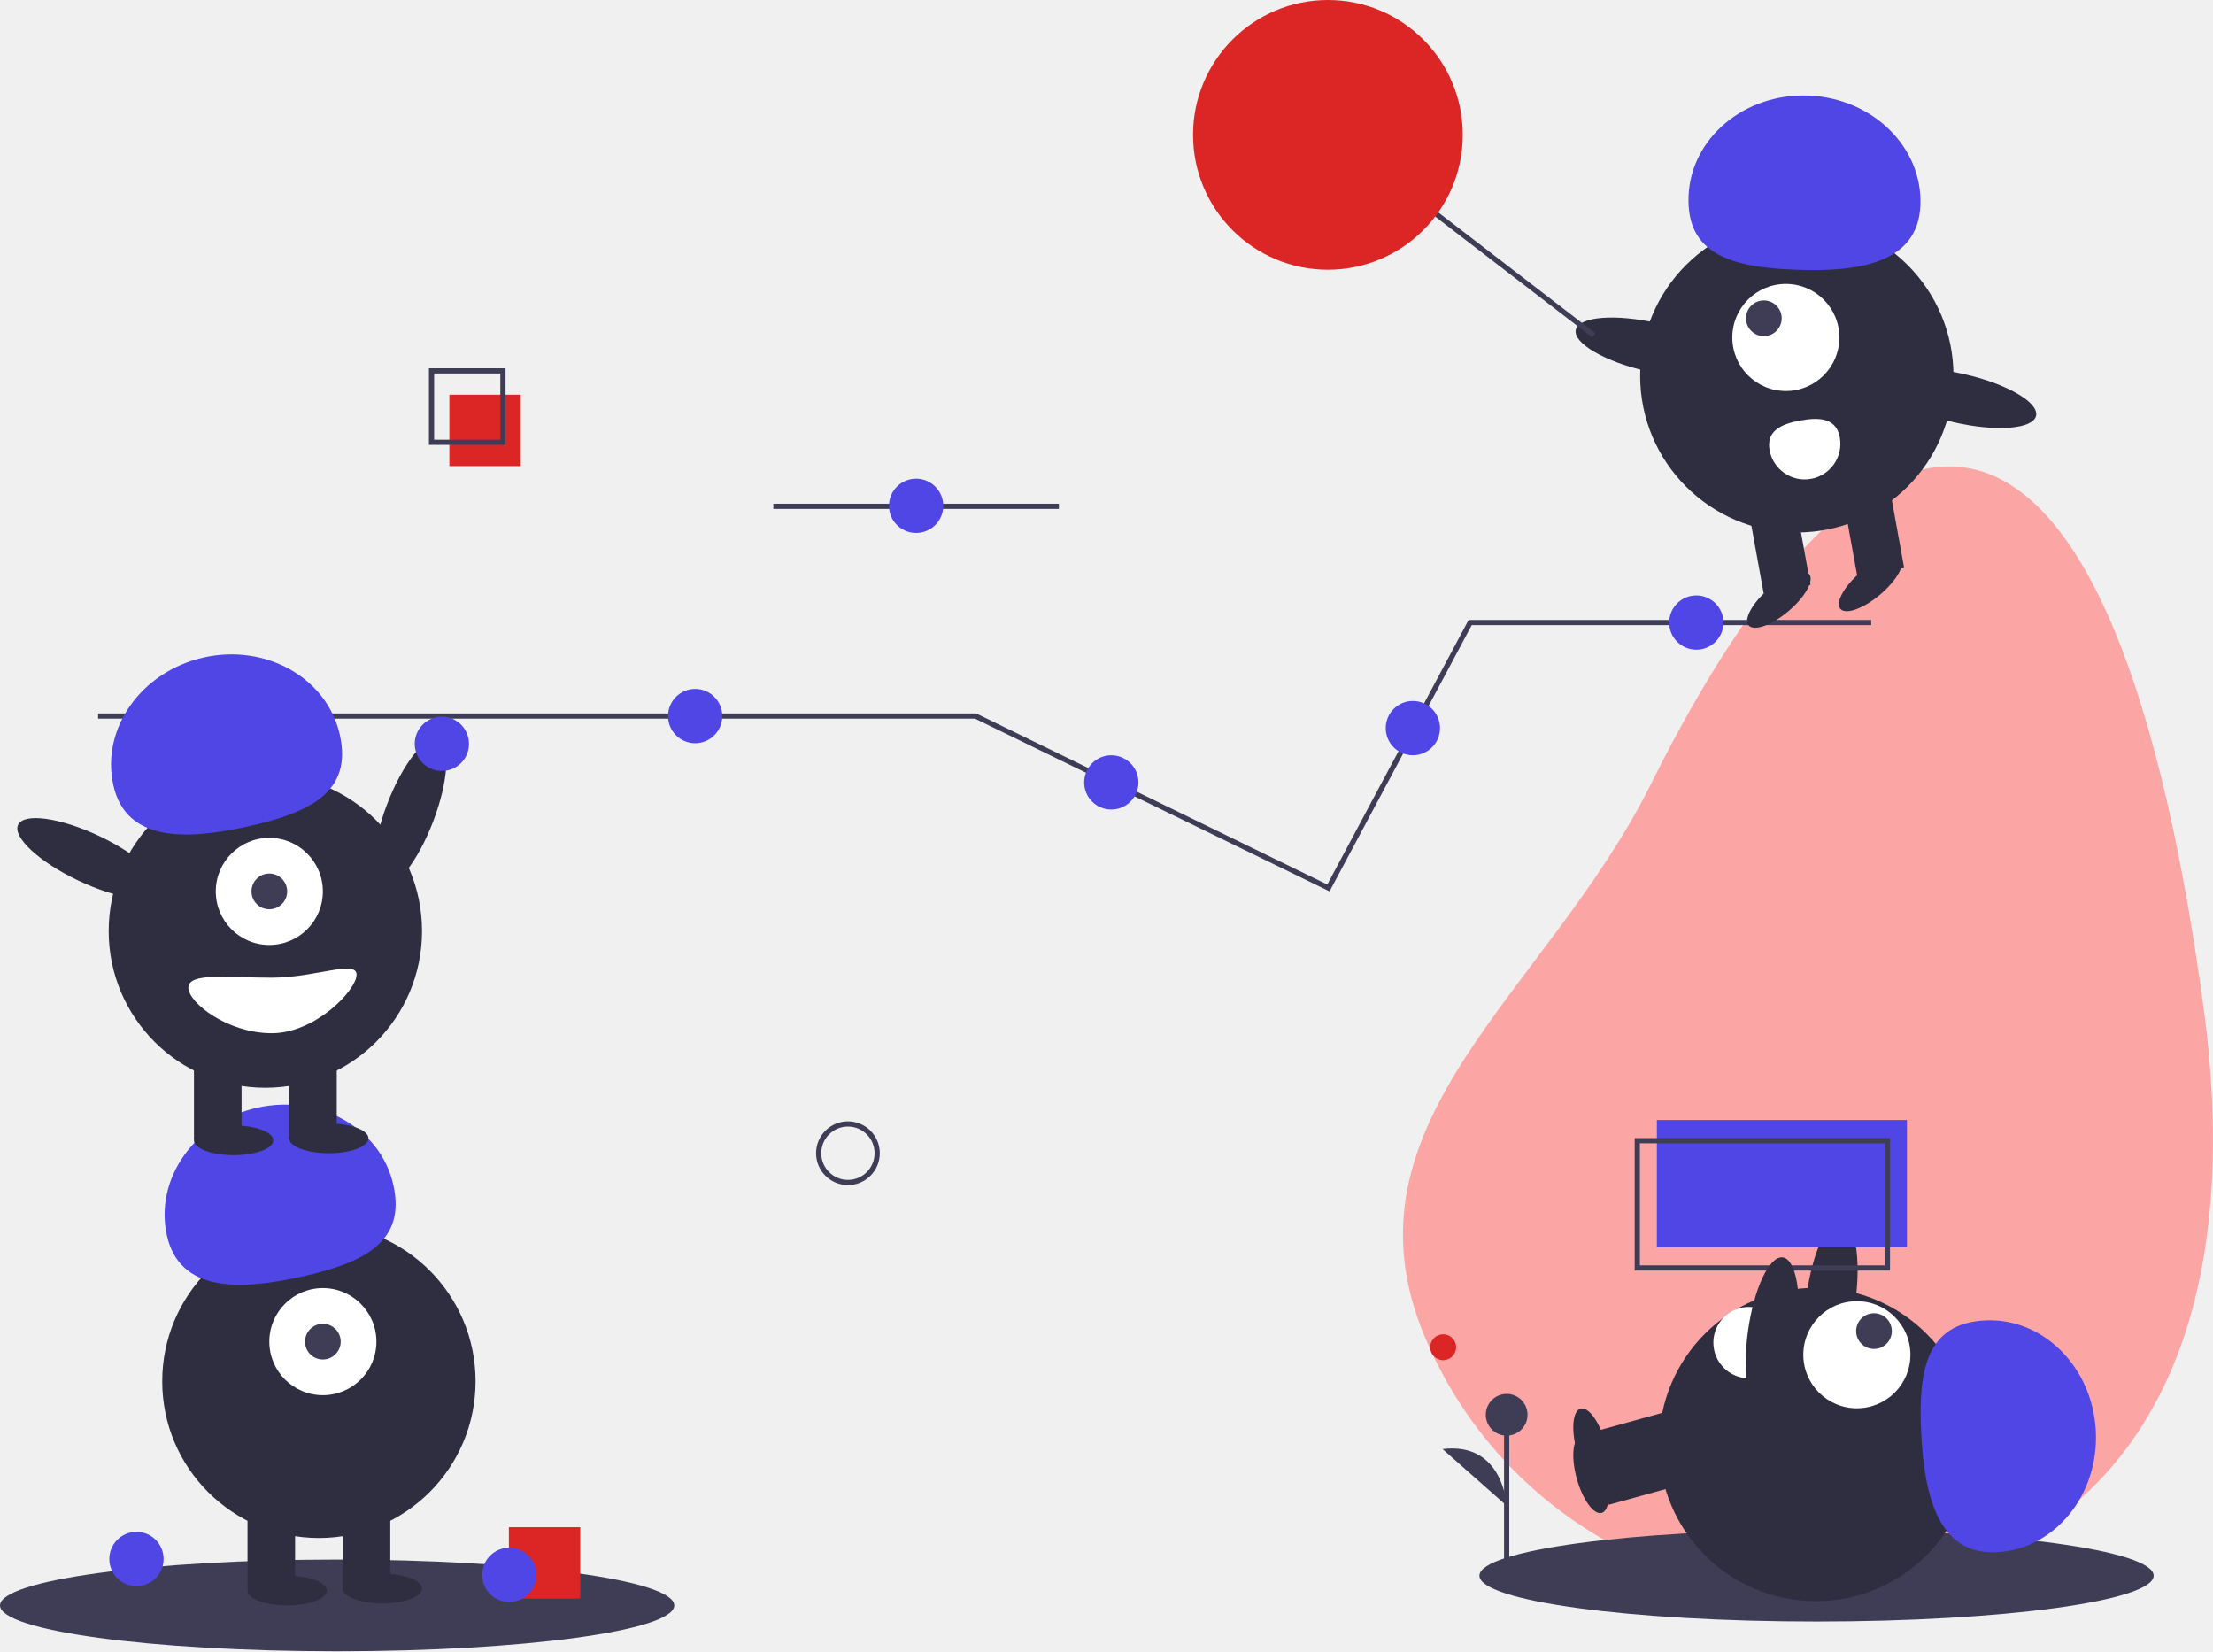
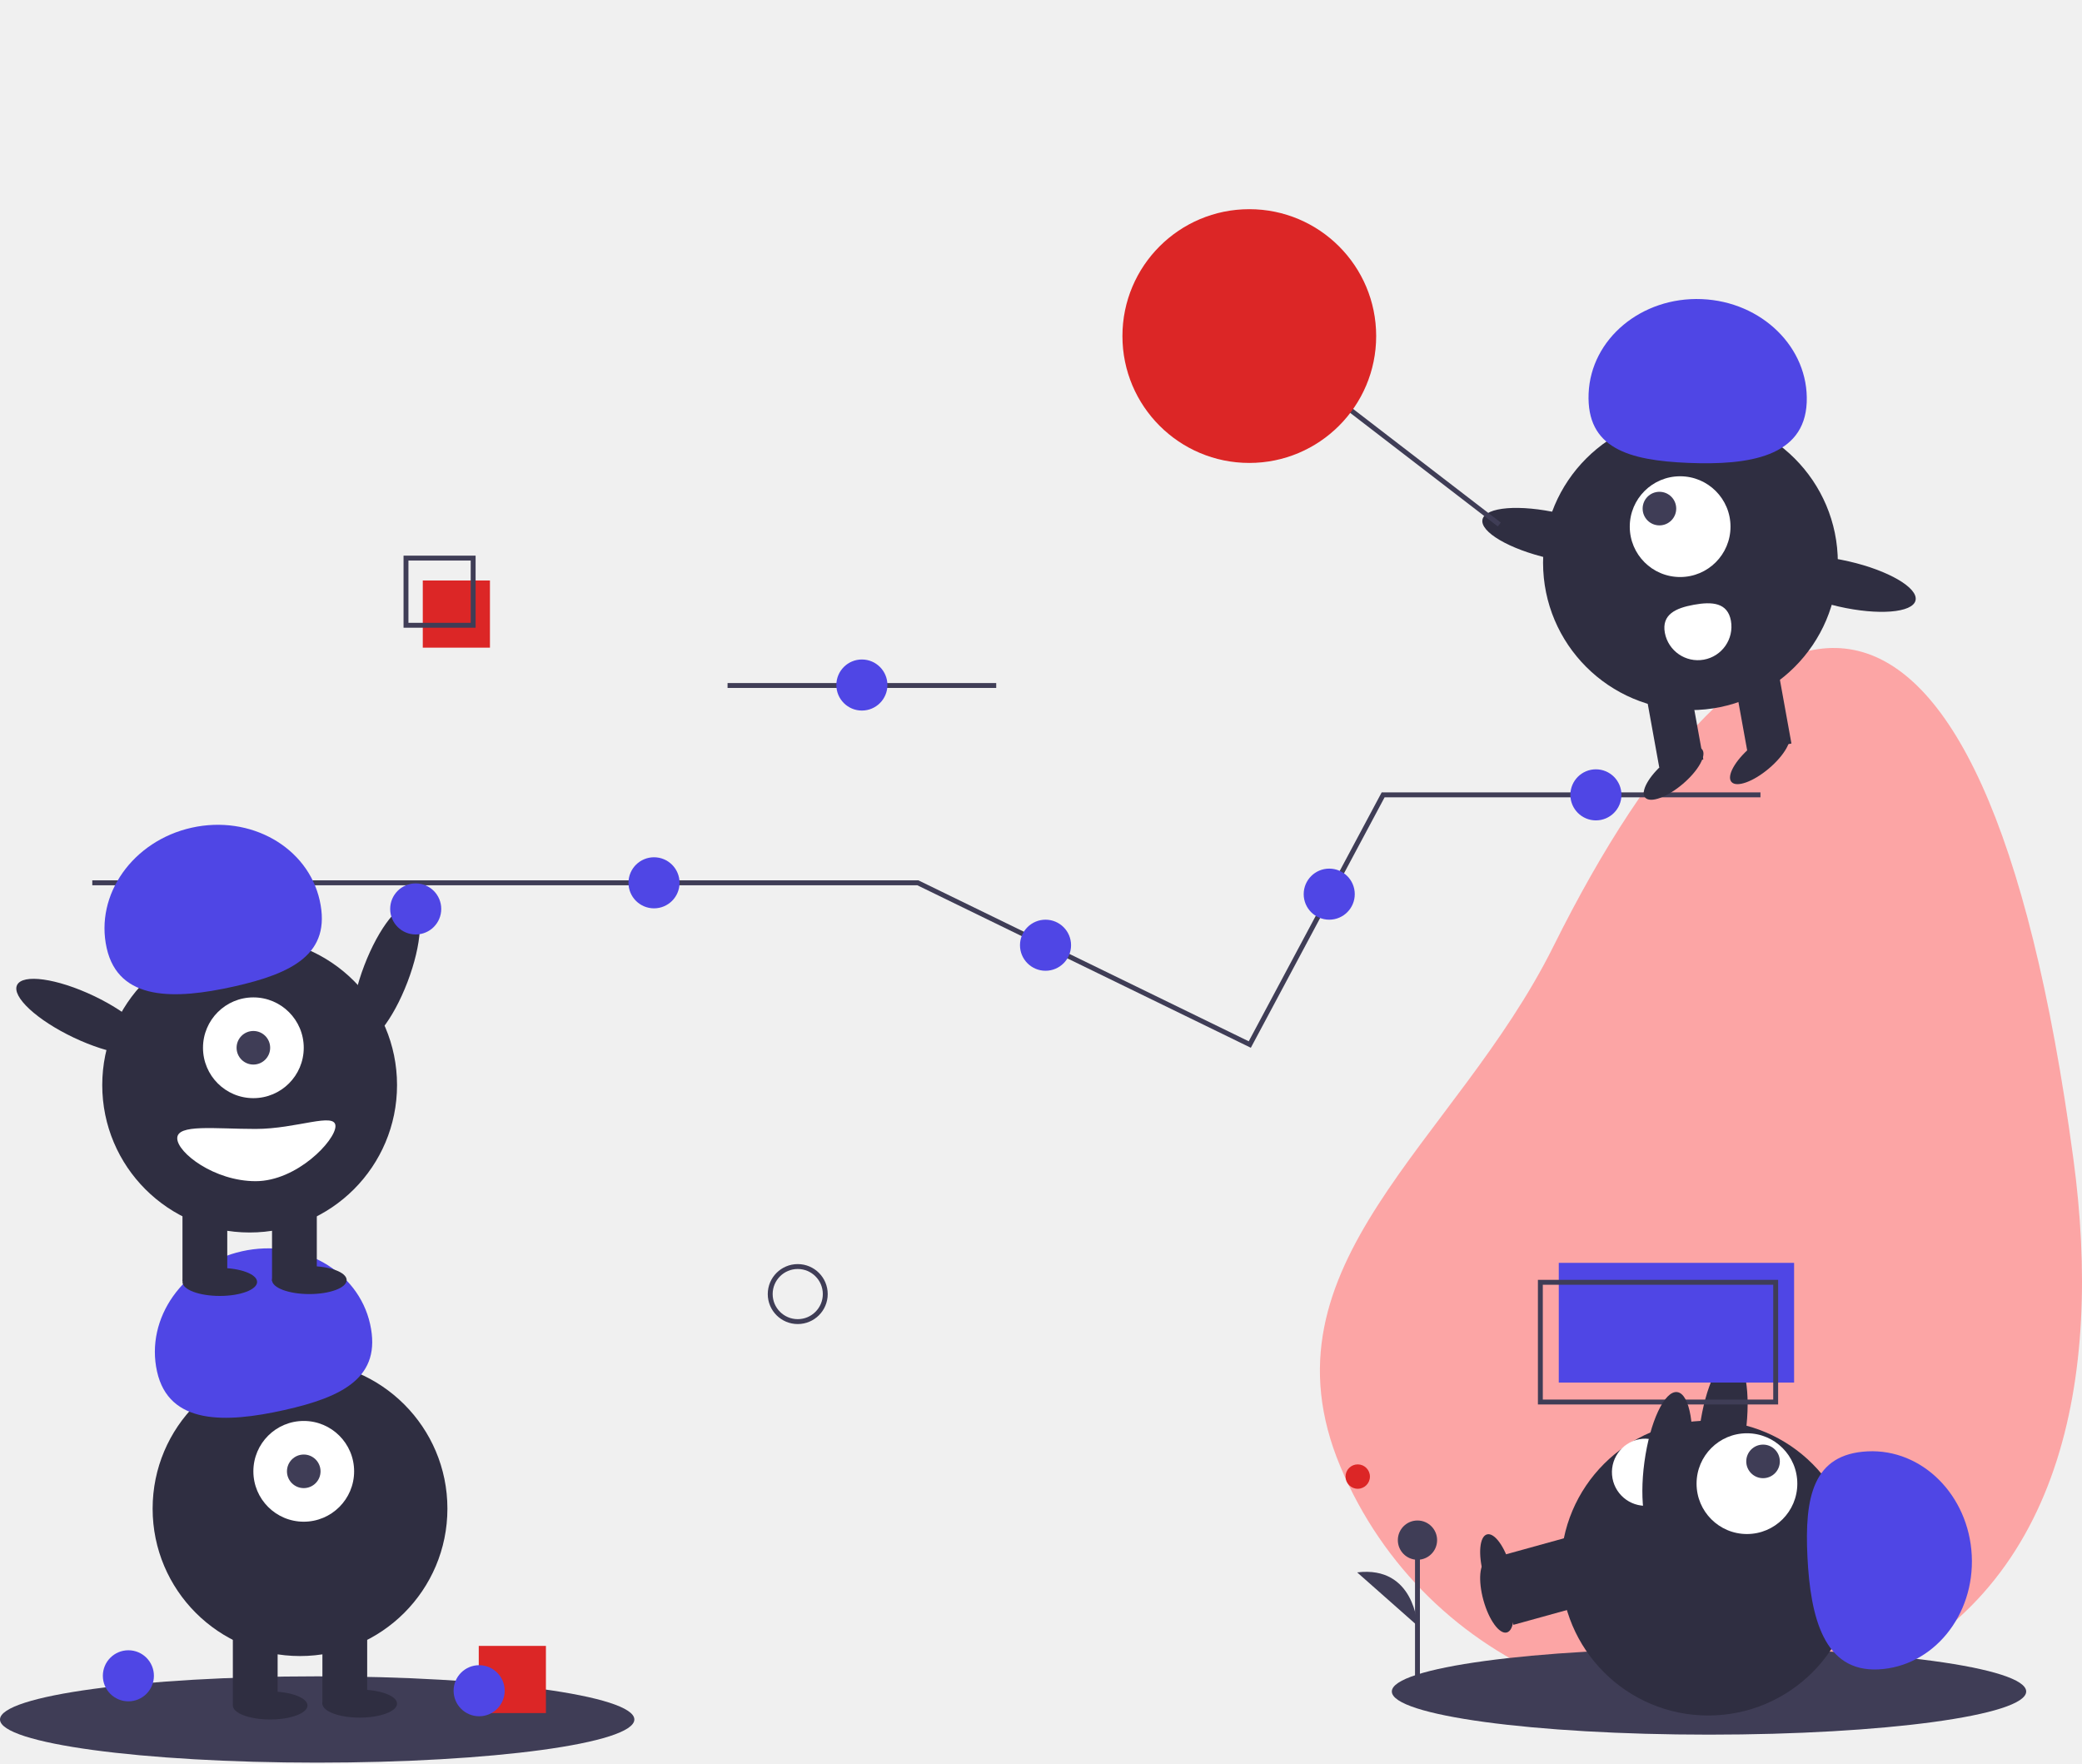
- <svg xmlns="http://www.w3.org/2000/svg" width="850" height="634.17" viewBox="0 0 850 634.17">
-   <line x2="109.686" transform="translate(297.033 194.45)" fill="none" stroke="#3f3d56" stroke-miterlimit="10" stroke-width="2" />
-   <ellipse cx="30.087" cy="9.445" rx="30.087" ry="9.445" transform="matrix(0.357, -0.934, 0.934, 0.357, 137.974, 336.866)" fill="#2f2e41" />
-   <path d="M1057.135,477.692c11.933,88.807-4.316,177.71-86.963,212.329a162.244,162.244,0,0,1-212.329-86.963c-34.619-82.647,47.062-132.1,86.963-212.328C925.834,227.805,1020.078,201.905,1057.135,477.692Z" transform="translate(-210.623 -89.758)" fill="#fca5a5" />
-   <ellipse cx="129.49" cy="17.616" rx="129.49" ry="17.616" transform="translate(568.234 587.512)" fill="#3f3d56" />
-   <rect width="18.281" height="32.753" transform="translate(617.88 577.913) rotate(-105.453)" fill="#2f2e41" />
-   <ellipse cx="5.713" cy="15.234" rx="5.713" ry="15.234" transform="translate(601.566 553.181) rotate(-15.453)" fill="#2f2e41" />
-   <ellipse cx="30.087" cy="9.445" rx="30.087" ry="9.445" transform="translate(689.896 526.968) rotate(-82.281)" fill="#2f2e41" />
-   <circle cx="60.175" cy="60.175" r="60.175" transform="translate(637.233 494.576)" fill="#2f2e41" />
-   <rect width="18.281" height="32.753" transform="translate(617.88 567.249) rotate(-105.453)" fill="#2f2e41" />
-   <ellipse cx="5.713" cy="15.234" rx="5.713" ry="15.234" transform="translate(601.566 542.517) rotate(-15.453)" fill="#2f2e41" />
-   <circle cx="20.566" cy="20.566" r="20.566" transform="translate(692.643 499.713)" fill="#fff" />
-   <circle cx="6.855" cy="6.855" r="6.855" transform="translate(712.93 504.339)" fill="#3f3d56" />
-   <path d="M1039.722,788.446c22.268-1.115,39.323-21.943,38.093-46.522s-20.279-43.6-42.547-42.486-25.763,18.6-24.532,43.174S1017.454,789.56,1039.722,788.446Z" transform="translate(-272.824 -192.343)" fill="#4f46e5" />
-   <path d="M920.705,720.028a13.711,13.711,0,0,1-2.212-27.332c7.548-.611,9.606,5.381,10.217,12.929S928.253,719.417,920.705,720.028Z" transform="translate(-247.891 -190.737)" fill="#fff" />
-   <path d="M49.464,349.792h337.05L438.77,375.25l83.259,40.562,54.438-101.926H730.514" transform="translate(-11.787 -74.797)" fill="none" stroke="#3f3d56" stroke-miterlimit="10" stroke-width="2" />
-   <circle cx="10.424" cy="10.424" r="10.424" transform="translate(159.293 275.235)" fill="#4f46e5" />
-   <circle cx="10.424" cy="10.424" r="10.424" transform="translate(256.586 264.571)" fill="#4f46e5" />
-   <circle cx="10.424" cy="10.424" r="10.424" transform="translate(416.424 290.053)" fill="#4f46e5" />
-   <circle cx="10.424" cy="10.424" r="10.424" transform="translate(641.124 228.666)" fill="#4f46e5" />
-   <circle cx="10.424" cy="10.424" r="10.424" transform="translate(532.249 269.204)" fill="#4f46e5" />
-   <circle cx="11.239" cy="11.239" r="11.239" transform="translate(314.448 431.648)" fill="none" stroke="#3f3d56" stroke-miterlimit="10" stroke-width="2" />
-   <ellipse cx="129.49" cy="17.616" rx="129.49" ry="17.616" transform="translate(0 598.938)" fill="#3f3d56" />
-   <circle cx="60.175" cy="60.175" r="60.175" transform="translate(62.311 470.306)" fill="#2f2e41" />
-   <rect width="18.281" height="32.753" transform="translate(95.065 577.707)" fill="#2f2e41" />
-   <rect width="18.281" height="32.753" transform="translate(131.626 577.707)" fill="#2f2e41" />
-   <ellipse cx="15.234" cy="5.713" rx="15.234" ry="5.713" transform="translate(95.065 605.128)" fill="#2f2e41" />
-   <ellipse cx="15.234" cy="5.713" rx="15.234" ry="5.713" transform="translate(131.626 604.366)" fill="#2f2e41" />
-   <circle cx="20.566" cy="20.566" r="20.566" transform="translate(103.443 494.68)" fill="#fff" />
-   <circle cx="6.855" cy="6.855" r="6.855" transform="translate(117.154 508.391)" fill="#3f3d56" />
-   <path d="M125.937,640.951c-4.859-21.76,10.673-43.748,34.691-49.111s47.428,7.929,52.287,29.69-11.059,29.786-35.077,35.149S130.8,662.711,125.937,640.951Z" transform="translate(-61.822 -166.431)" fill="#4f46e5" />
-   <circle cx="60.175" cy="60.175" r="60.175" transform="translate(41.745 297.398)" fill="#2f2e41" />
-   <rect width="18.281" height="32.753" transform="translate(74.498 404.799)" fill="#2f2e41" />
-   <rect width="18.281" height="32.753" transform="translate(111.06 404.799)" fill="#2f2e41" />
-   <ellipse cx="15.234" cy="5.713" rx="15.234" ry="5.713" transform="translate(74.498 432.22)" fill="#2f2e41" />
-   <ellipse cx="15.234" cy="5.713" rx="15.234" ry="5.713" transform="translate(111.06 431.459)" fill="#2f2e41" />
-   <circle cx="20.566" cy="20.566" r="20.566" transform="translate(82.877 321.773)" fill="#fff" />
-   <circle cx="6.855" cy="6.855" r="6.855" transform="translate(96.588 335.484)" fill="#3f3d56" />
-   <path d="M98.937,413.951c-4.859-21.76,10.673-43.748,34.691-49.111s47.428,7.929,52.287,29.69-11.059,29.786-35.077,35.149S103.8,435.711,98.937,413.951Z" transform="translate(-55.388 -112.339)" fill="#4f46e5" />
-   <ellipse cx="9.445" cy="30.087" rx="9.445" ry="30.087" transform="translate(2.911 325.293) rotate(-64.626)" fill="#2f2e41" />
-   <path d="M137.043,529.37c0,5.89,15.165,17.519,31.992,17.519s32.6-16.581,32.6-22.47-15.777,1.142-32.6,1.142S137.043,523.481,137.043,529.37Z" transform="translate(-64.681 -150.088)" fill="#fff" />
-   <rect width="96.073" height="48.872" transform="translate(636.387 430.143)" fill="#4f46e5" />
-   <rect width="96.073" height="48.872" transform="translate(628.868 438.08)" fill="none" stroke="#3f3d56" stroke-miterlimit="10" stroke-width="2" />
-   <rect width="27.421" height="27.421" transform="translate(172.605 151.58)" fill="#dc2626" />
-   <rect width="27.421" height="27.421" transform="translate(165.75 142.439)" fill="none" stroke="#3f3d56" stroke-miterlimit="10" stroke-width="2" />
-   <circle cx="60.175" cy="60.175" r="60.175" transform="translate(629.972 84.146)" fill="#2f2e41" />
-   <rect width="18.281" height="32.753" transform="translate(731.374 218.133) rotate(169.739)" fill="#2f2e41" />
-   <rect width="18.281" height="32.753" transform="translate(695.397 224.646) rotate(169.739)" fill="#2f2e41" />
-   <ellipse cx="15.234" cy="5.713" rx="15.234" ry="5.713" transform="matrix(0.763, -0.646, 0.646, 0.763, 667.952, 235.816)" fill="#2f2e41" />
-   <ellipse cx="15.234" cy="5.713" rx="15.234" ry="5.713" transform="matrix(0.763, -0.646, 0.646, 0.763, 703.18, 229.439)" fill="#2f2e41" />
-   <circle cx="20.566" cy="20.566" r="20.566" transform="translate(665.368 109.036)" fill="#fff" />
-   <circle cx="6.855" cy="6.855" r="6.855" transform="translate(670.626 115.374)" fill="#3f3d56" />
-   <path d="M982.547,124.047c.9-22.278-18.3-41.147-42.885-42.146S894.406,98.152,893.5,120.43s16.188,27.339,40.777,28.338S981.642,146.325,982.547,124.047Z" transform="translate(-244.931 -45.19)" fill="#4f46e5" />
-   <ellipse cx="9.445" cy="30.087" rx="9.445" ry="30.087" transform="matrix(0.223, -0.975, 0.975, 0.223, 603.145, 135.843)" fill="#2f2e41" />
-   <ellipse cx="9.445" cy="30.087" rx="9.445" ry="30.087" transform="matrix(0.223, -0.975, 0.975, 0.223, 721.265, 155.487)" fill="#2f2e41" />
-   <path d="M961.29,252.085a13.711,13.711,0,0,1-26.983,4.885c-1.349-7.451,4.412-10.088,11.863-11.437S959.941,244.634,961.29,252.085Z" transform="translate(-254.616 -84.05)" fill="#fff" />
-   <line x2="69.315" y2="53.32" transform="translate(542.795 75.409)" fill="none" stroke="#3f3d56" stroke-miterlimit="10" stroke-width="2" />
-   <circle cx="51.796" cy="51.796" r="51.796" transform="translate(458.246)" fill="#dc2626" />
-   <ellipse cx="30.087" cy="9.445" rx="30.087" ry="9.445" transform="translate(667.31 541.266) rotate(-82.281)" fill="#2f2e41" />
-   <circle cx="10.424" cy="10.424" r="10.424" transform="translate(41.99 588.297)" fill="#4f46e5" />
-   <rect width="27.421" height="27.421" transform="translate(195.457 586.515)" fill="#dc2626" />
-   <circle cx="10.424" cy="10.424" r="10.424" transform="translate(185.191 594.391)" fill="#4f46e5" />
-   <circle cx="10.424" cy="10.424" r="10.424" transform="translate(341.452 183.83)" fill="#4f46e5" />
-   <circle cx="4.978" cy="4.978" r="4.978" transform="translate(549.332 512.413)" fill="#dc2626" />
-   <line y1="56.68" transform="translate(578.699 543.336)" fill="#3f3d56" stroke="#3f3d56" stroke-miterlimit="10" stroke-width="2" />
-   <circle cx="8.015" cy="8.015" r="8.015" transform="translate(570.684 535.321)" fill="#3f3d56" />
-   <path d="M794.081,786.011s-1.145-24.627-24.618-21.765" transform="translate(-215.382 -207.743)" fill="#3f3d56" />
+ <svg xmlns="http://www.w3.org/2000/svg" width="850" height="720" viewBox="0 0 850 720">
+   <g transform="translate(0 85.394)">
+     <rect width="850" height="720" transform="translate(0 -85.394)" fill="none" />
+     <line x2="109.686" transform="translate(297.033 194.45)" fill="none" stroke="#3f3d56" stroke-miterlimit="10" stroke-width="2" />
+     <ellipse cx="30.087" cy="9.445" rx="30.087" ry="9.445" transform="matrix(0.357, -0.934, 0.934, 0.357, 137.974, 336.866)" fill="#2f2e41" />
+     <path d="M1057.135,477.692c11.933,88.807-4.316,177.71-86.963,212.329a162.244,162.244,0,0,1-212.329-86.963c-34.619-82.647,47.062-132.1,86.963-212.328C925.834,227.805,1020.078,201.905,1057.135,477.692Z" transform="translate(-210.623 -89.758)" fill="#fca5a5" />
+     <ellipse cx="129.49" cy="17.616" rx="129.49" ry="17.616" transform="translate(568.234 587.512)" fill="#3f3d56" />
+     <rect width="18.281" height="32.753" transform="translate(617.88 577.913) rotate(-105.453)" fill="#2f2e41" />
+     <ellipse cx="5.713" cy="15.234" rx="5.713" ry="15.234" transform="translate(601.566 553.181) rotate(-15.453)" fill="#2f2e41" />
+     <ellipse cx="30.087" cy="9.445" rx="30.087" ry="9.445" transform="translate(689.896 526.968) rotate(-82.281)" fill="#2f2e41" />
+     <circle cx="60.175" cy="60.175" r="60.175" transform="translate(637.233 494.576)" fill="#2f2e41" />
+     <rect width="18.281" height="32.753" transform="translate(617.88 567.249) rotate(-105.453)" fill="#2f2e41" />
+     <ellipse cx="5.713" cy="15.234" rx="5.713" ry="15.234" transform="translate(601.566 542.517) rotate(-15.453)" fill="#2f2e41" />
+     <circle cx="20.566" cy="20.566" r="20.566" transform="translate(692.643 499.713)" fill="#fff" />
+     <circle cx="6.855" cy="6.855" r="6.855" transform="translate(712.93 504.339)" fill="#3f3d56" />
+     <path d="M1039.722,788.446c22.268-1.115,39.323-21.943,38.093-46.522s-20.279-43.6-42.547-42.486-25.763,18.6-24.532,43.174S1017.454,789.56,1039.722,788.446Z" transform="translate(-272.824 -192.343)" fill="#4f46e5" />
+     <path d="M920.705,720.028a13.711,13.711,0,0,1-2.212-27.332c7.548-.611,9.606,5.381,10.217,12.929S928.253,719.417,920.705,720.028Z" transform="translate(-247.891 -190.737)" fill="#fff" />
+     <path d="M49.464,349.792h337.05L438.77,375.25l83.259,40.562,54.438-101.926H730.514" transform="translate(-11.787 -74.797)" fill="none" stroke="#3f3d56" stroke-miterlimit="10" stroke-width="2" />
+     <circle cx="10.424" cy="10.424" r="10.424" transform="translate(159.293 275.235)" fill="#4f46e5" />
+     <circle cx="10.424" cy="10.424" r="10.424" transform="translate(256.586 264.571)" fill="#4f46e5" />
+     <circle cx="10.424" cy="10.424" r="10.424" transform="translate(416.424 290.053)" fill="#4f46e5" />
+     <circle cx="10.424" cy="10.424" r="10.424" transform="translate(641.124 228.666)" fill="#4f46e5" />
+     <circle cx="10.424" cy="10.424" r="10.424" transform="translate(532.249 269.204)" fill="#4f46e5" />
+     <circle cx="11.239" cy="11.239" r="11.239" transform="translate(314.448 431.648)" fill="none" stroke="#3f3d56" stroke-miterlimit="10" stroke-width="2" />
+     <ellipse cx="129.49" cy="17.616" rx="129.49" ry="17.616" transform="translate(0 598.938)" fill="#3f3d56" />
+     <circle cx="60.175" cy="60.175" r="60.175" transform="translate(62.311 470.306)" fill="#2f2e41" />
+     <rect width="18.281" height="32.753" transform="translate(95.065 577.707)" fill="#2f2e41" />
+     <rect width="18.281" height="32.753" transform="translate(131.626 577.707)" fill="#2f2e41" />
+     <ellipse cx="15.234" cy="5.713" rx="15.234" ry="5.713" transform="translate(95.065 605.128)" fill="#2f2e41" />
+     <ellipse cx="15.234" cy="5.713" rx="15.234" ry="5.713" transform="translate(131.626 604.366)" fill="#2f2e41" />
+     <circle cx="20.566" cy="20.566" r="20.566" transform="translate(103.443 494.68)" fill="#fff" />
+     <circle cx="6.855" cy="6.855" r="6.855" transform="translate(117.154 508.391)" fill="#3f3d56" />
+     <path d="M125.937,640.951c-4.859-21.76,10.673-43.748,34.691-49.111s47.428,7.929,52.287,29.69-11.059,29.786-35.077,35.149S130.8,662.711,125.937,640.951Z" transform="translate(-61.822 -166.431)" fill="#4f46e5" />
+     <circle cx="60.175" cy="60.175" r="60.175" transform="translate(41.745 297.398)" fill="#2f2e41" />
+     <rect width="18.281" height="32.753" transform="translate(74.498 404.799)" fill="#2f2e41" />
+     <rect width="18.281" height="32.753" transform="translate(111.06 404.799)" fill="#2f2e41" />
+     <ellipse cx="15.234" cy="5.713" rx="15.234" ry="5.713" transform="translate(74.498 432.22)" fill="#2f2e41" />
+     <ellipse cx="15.234" cy="5.713" rx="15.234" ry="5.713" transform="translate(111.06 431.459)" fill="#2f2e41" />
+     <circle cx="20.566" cy="20.566" r="20.566" transform="translate(82.877 321.773)" fill="#fff" />
+     <circle cx="6.855" cy="6.855" r="6.855" transform="translate(96.588 335.484)" fill="#3f3d56" />
+     <path d="M98.937,413.951c-4.859-21.76,10.673-43.748,34.691-49.111s47.428,7.929,52.287,29.69-11.059,29.786-35.077,35.149S103.8,435.711,98.937,413.951Z" transform="translate(-55.388 -112.339)" fill="#4f46e5" />
+     <ellipse cx="9.445" cy="30.087" rx="9.445" ry="30.087" transform="translate(2.911 325.293) rotate(-64.626)" fill="#2f2e41" />
+     <path d="M137.043,529.37c0,5.89,15.165,17.519,31.992,17.519s32.6-16.581,32.6-22.47-15.777,1.142-32.6,1.142S137.043,523.481,137.043,529.37Z" transform="translate(-64.681 -150.088)" fill="#fff" />
+     <rect width="96.073" height="48.872" transform="translate(636.387 430.143)" fill="#4f46e5" />
+     <rect width="96.073" height="48.872" transform="translate(628.868 438.08)" fill="none" stroke="#3f3d56" stroke-miterlimit="10" stroke-width="2" />
+     <rect width="27.421" height="27.421" transform="translate(172.605 151.58)" fill="#dc2626" />
+     <rect width="27.421" height="27.421" transform="translate(165.75 142.439)" fill="none" stroke="#3f3d56" stroke-miterlimit="10" stroke-width="2" />
+     <circle cx="60.175" cy="60.175" r="60.175" transform="translate(629.972 84.146)" fill="#2f2e41" />
+     <rect width="18.281" height="32.753" transform="translate(731.374 218.133) rotate(169.739)" fill="#2f2e41" />
+     <rect width="18.281" height="32.753" transform="translate(695.397 224.646) rotate(169.739)" fill="#2f2e41" />
+     <ellipse cx="15.234" cy="5.713" rx="15.234" ry="5.713" transform="matrix(0.763, -0.646, 0.646, 0.763, 667.952, 235.816)" fill="#2f2e41" />
+     <ellipse cx="15.234" cy="5.713" rx="15.234" ry="5.713" transform="matrix(0.763, -0.646, 0.646, 0.763, 703.18, 229.439)" fill="#2f2e41" />
+     <circle cx="20.566" cy="20.566" r="20.566" transform="translate(665.368 109.036)" fill="#fff" />
+     <circle cx="6.855" cy="6.855" r="6.855" transform="translate(670.626 115.374)" fill="#3f3d56" />
+     <path d="M982.547,124.047c.9-22.278-18.3-41.147-42.885-42.146S894.406,98.152,893.5,120.43s16.188,27.339,40.777,28.338S981.642,146.325,982.547,124.047Z" transform="translate(-244.931 -45.19)" fill="#4f46e5" />
+     <ellipse cx="9.445" cy="30.087" rx="9.445" ry="30.087" transform="matrix(0.223, -0.975, 0.975, 0.223, 603.145, 135.843)" fill="#2f2e41" />
+     <ellipse cx="9.445" cy="30.087" rx="9.445" ry="30.087" transform="matrix(0.223, -0.975, 0.975, 0.223, 721.265, 155.487)" fill="#2f2e41" />
+     <path d="M961.29,252.085a13.711,13.711,0,0,1-26.983,4.885c-1.349-7.451,4.412-10.088,11.863-11.437S959.941,244.634,961.29,252.085Z" transform="translate(-254.616 -84.05)" fill="#fff" />
+     <line x2="69.315" y2="53.32" transform="translate(542.795 75.409)" fill="none" stroke="#3f3d56" stroke-miterlimit="10" stroke-width="2" />
+     <circle cx="51.796" cy="51.796" r="51.796" transform="translate(458.246)" fill="#dc2626" />
+     <ellipse cx="30.087" cy="9.445" rx="30.087" ry="9.445" transform="translate(667.31 541.266) rotate(-82.281)" fill="#2f2e41" />
+     <circle cx="10.424" cy="10.424" r="10.424" transform="translate(41.99 588.297)" fill="#4f46e5" />
+     <rect width="27.421" height="27.421" transform="translate(195.457 586.515)" fill="#dc2626" />
+     <circle cx="10.424" cy="10.424" r="10.424" transform="translate(185.191 594.391)" fill="#4f46e5" />
+     <circle cx="10.424" cy="10.424" r="10.424" transform="translate(341.452 183.83)" fill="#4f46e5" />
+     <circle cx="4.978" cy="4.978" r="4.978" transform="translate(549.332 512.413)" fill="#dc2626" />
+     <line y1="56.68" transform="translate(578.699 543.336)" fill="#3f3d56" stroke="#3f3d56" stroke-miterlimit="10" stroke-width="2" />
+     <circle cx="8.015" cy="8.015" r="8.015" transform="translate(570.684 535.321)" fill="#3f3d56" />
+     <path d="M794.081,786.011s-1.145-24.627-24.618-21.765" transform="translate(-215.382 -207.743)" fill="#3f3d56" />
+   </g>
</svg>
